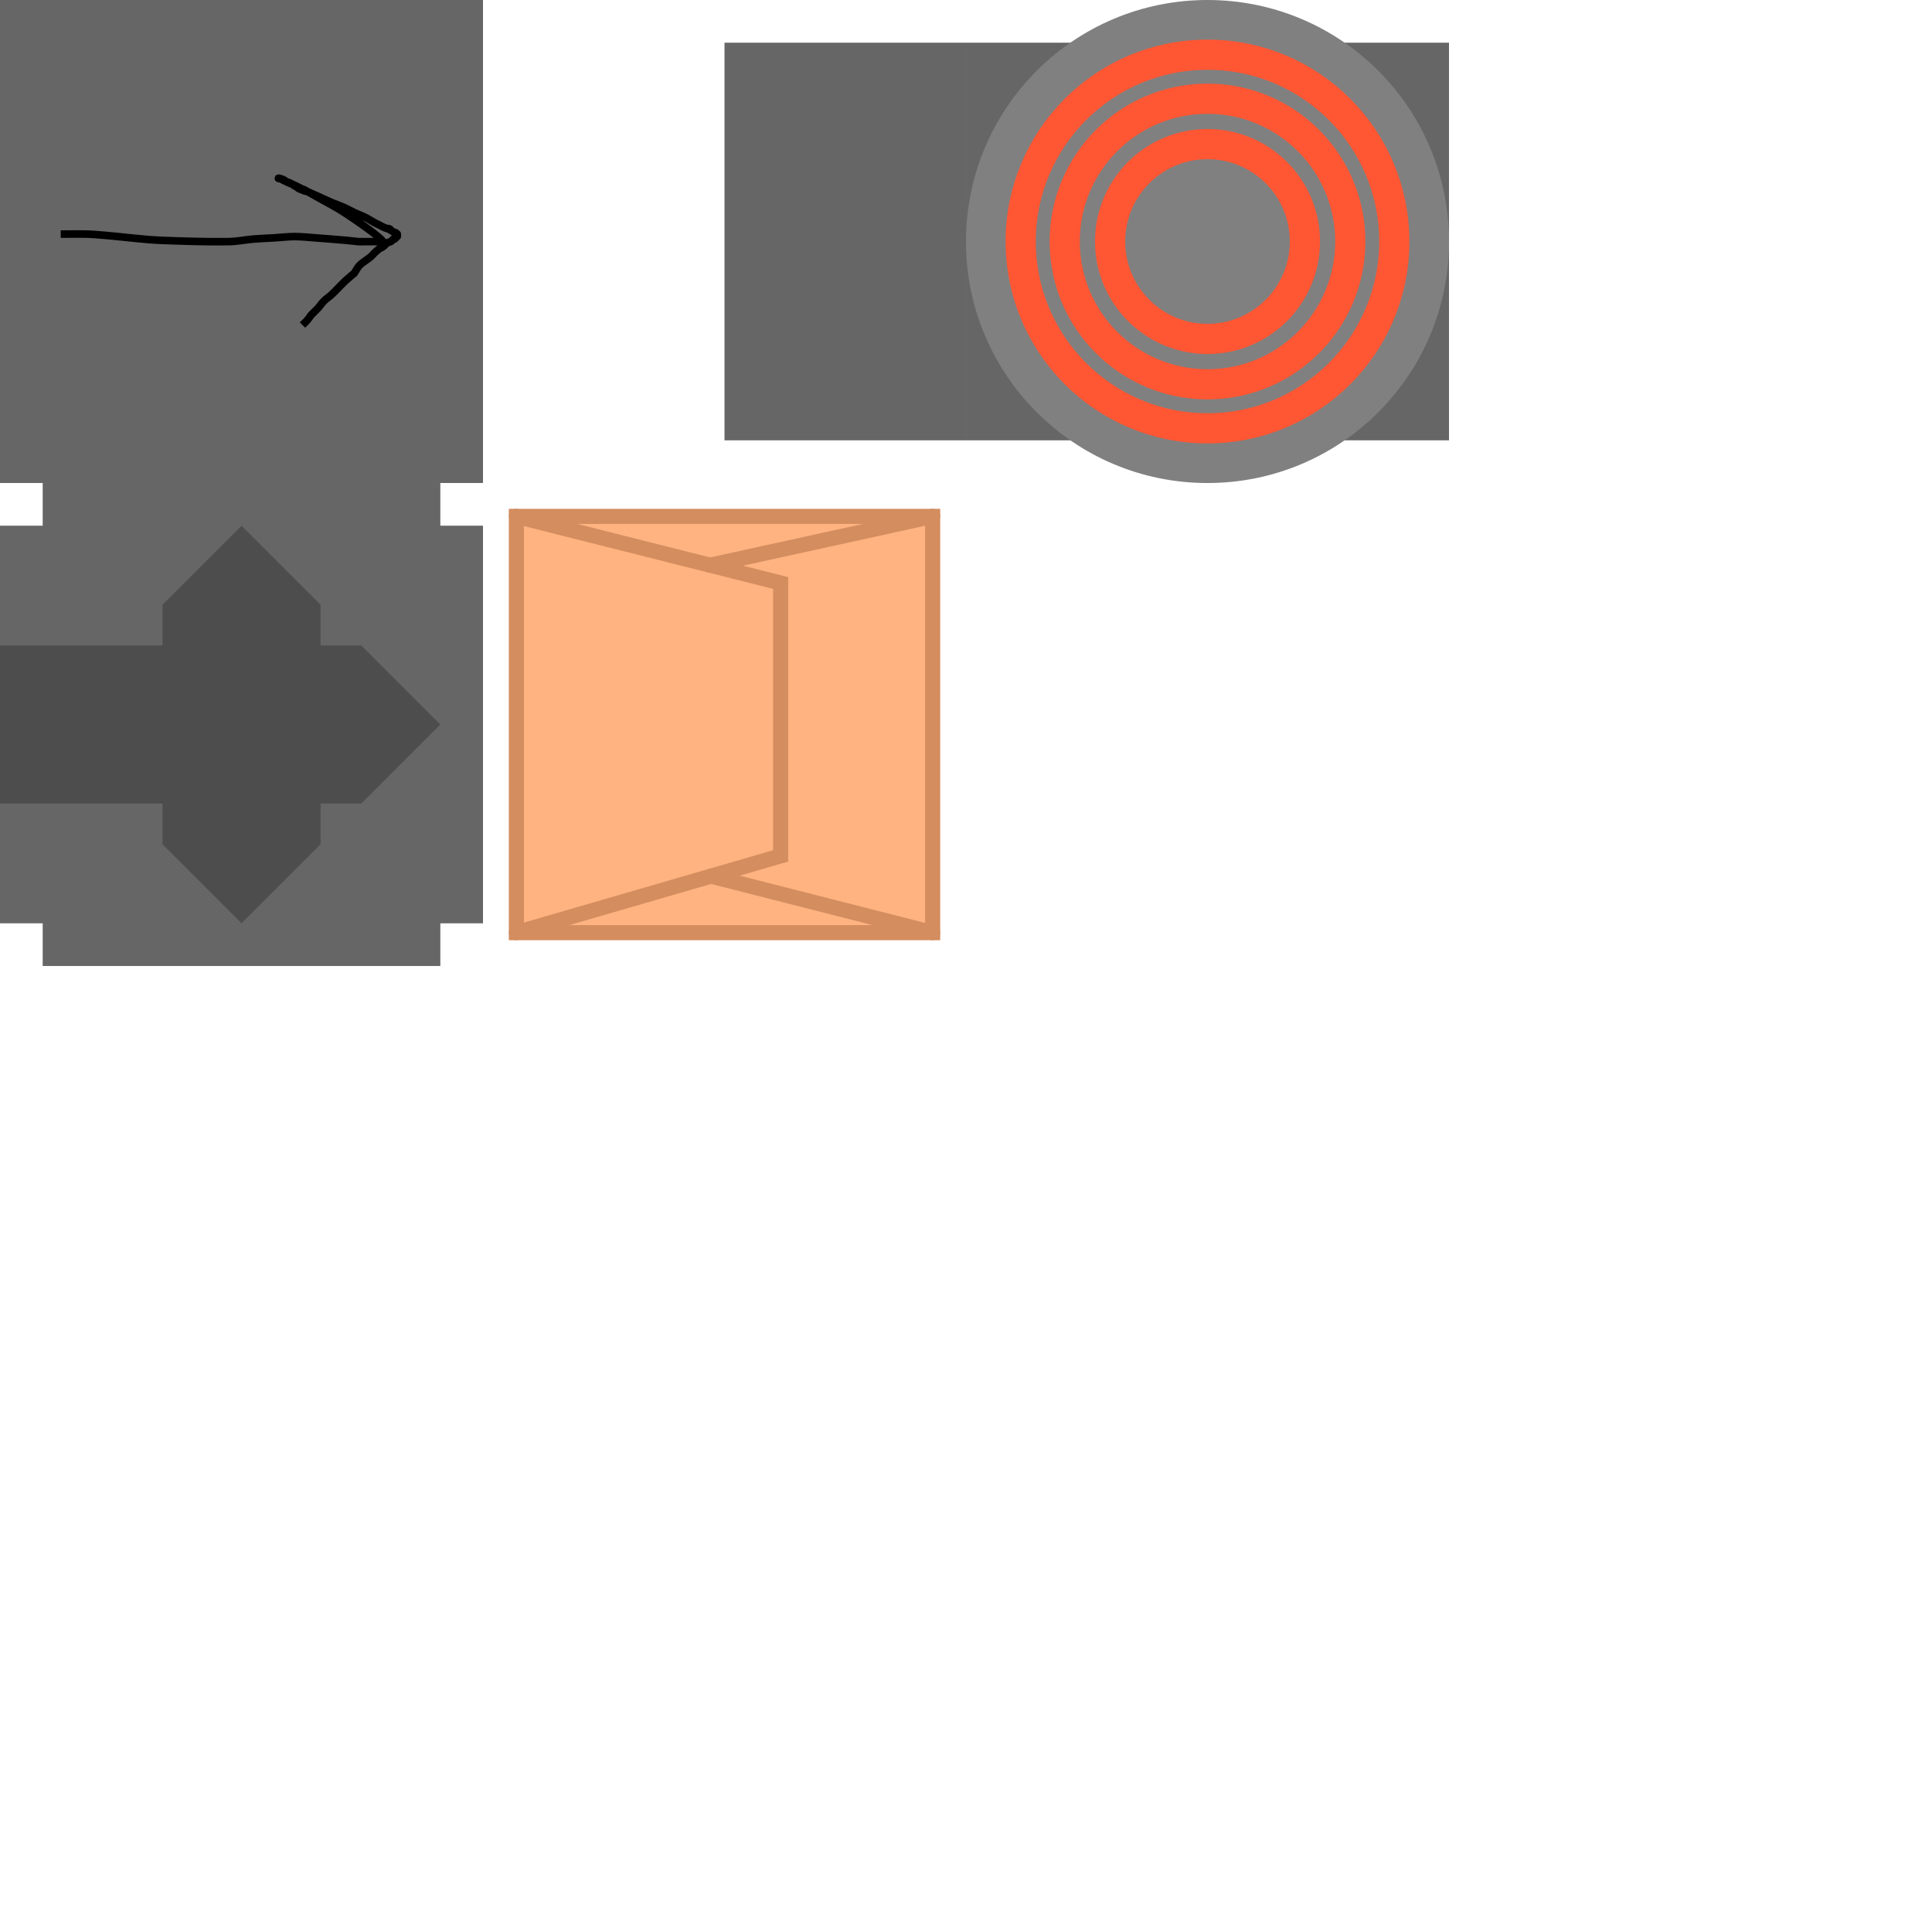
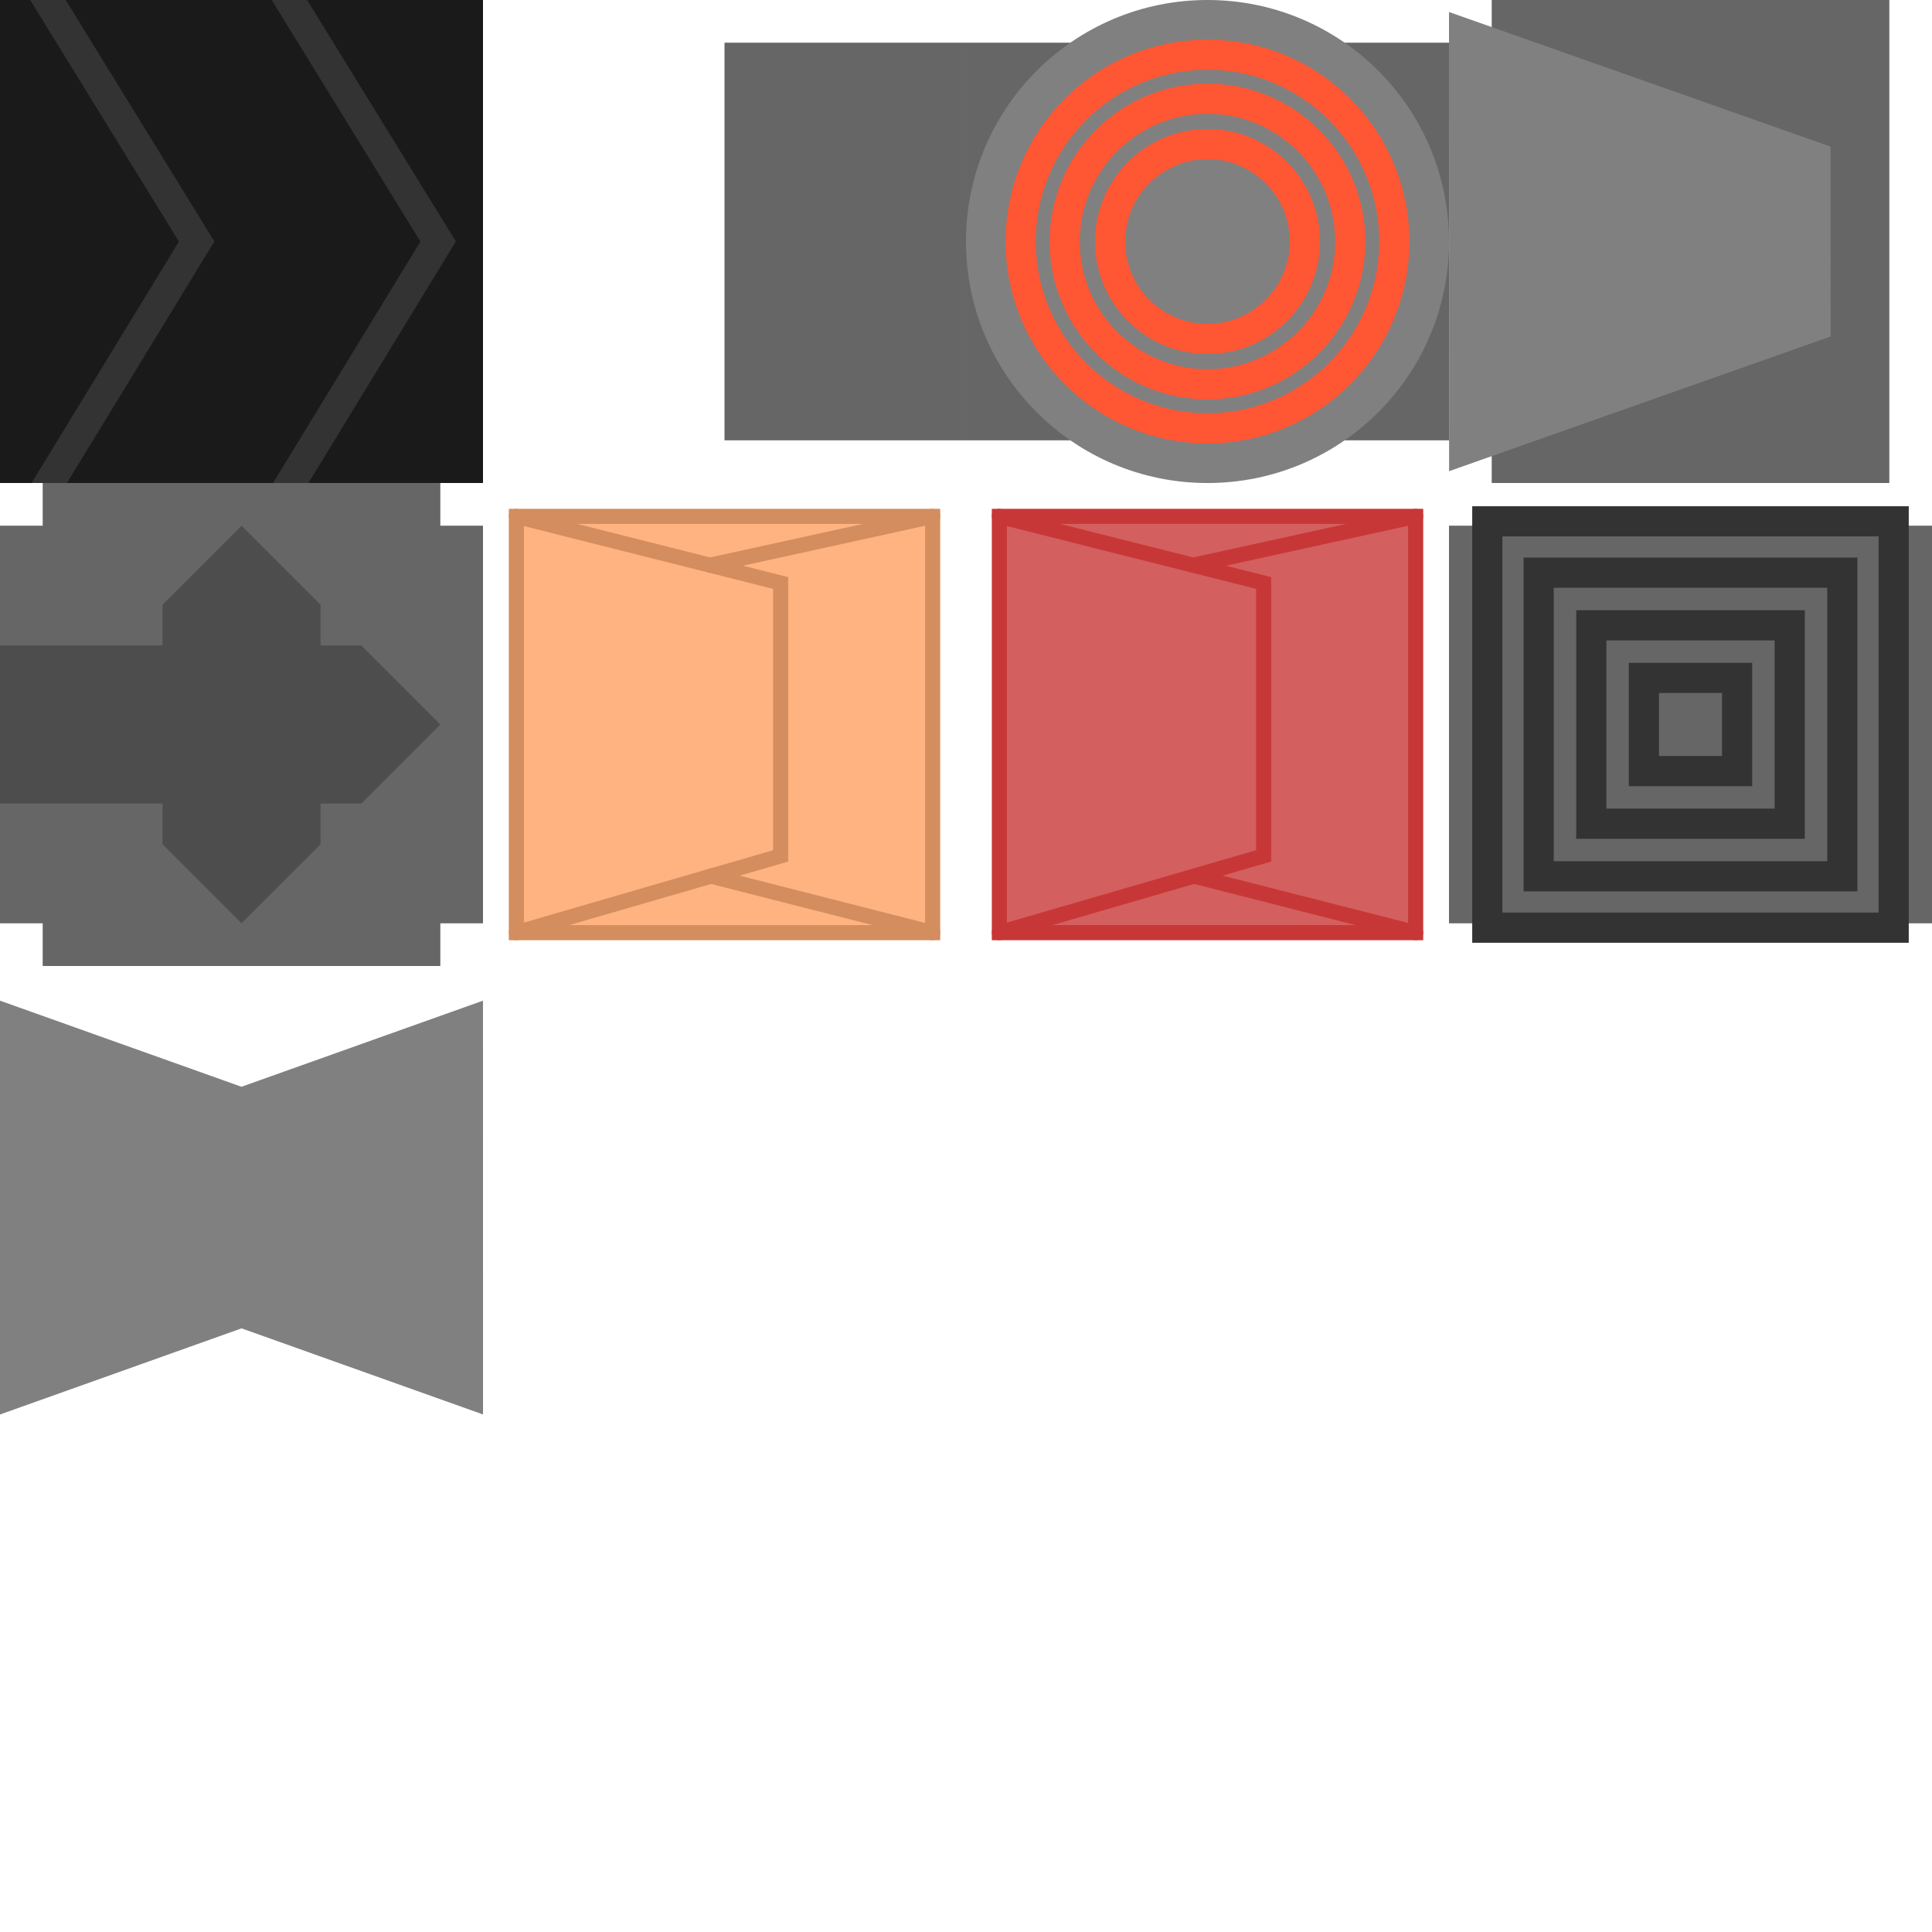
<svg xmlns="http://www.w3.org/2000/svg" width="256" height="256" viewBox="0 0 67.733 67.733" version="1.1" id="svg630">
  <defs id="defs627">
-     </defs>
+     <filter id="selectable_hidder_filter" width="1" height="1" x="0" y="0" style="color-interpolation-filters:sRGB;">
+       <feComposite id="boolops_hidder_primitive" result="composite1" operator="arithmetic" in2="SourceGraphic" in="BackgroundImage" />
+     </filter>
+   </defs>
  <g id="layer1">
    <rect style="fill:#666666;fill-rule:evenodd;stroke-width:1.058;stroke-linejoin:round;stop-color:#000000" id="rect7711" width="8.467" height="13.94" x="25.4" y="1.497" rx="0" />
-     <rect style="fill:#666666;fill-rule:evenodd;stroke-width:1.058;stroke-linejoin:round;stop-color:#000000" id="rect805" width="16.933" height="16.933" x="0" y="0" rx="0" />
-     <path style="fill:none;fill-rule:evenodd;stroke:#000000;stroke-width:0.265px;stroke-linecap:butt;stroke-linejoin:miter;stroke-opacity:1" d="m 2.129,8.206 c 0.089,0 0.177,0 0.266,0 0.663,0 0.608,-0.014 1.286,0.044 0.646,0.055 1.352,0.153 1.996,0.177 0.783,0.03 1.567,0.055 2.351,0.044 0.282,-0.004 0.561,-0.065 0.843,-0.089 0.251,-0.021 0.503,-0.029 0.754,-0.044 0.237,-0.014 0.473,-0.044 0.71,-0.044 0.237,0 0.473,0.028 0.71,0.044 0.17,0.012 0.924,0.071 1.109,0.089 0.586,0.056 0.201,0.044 0.71,0.044 0.133,0 0.266,0 0.399,0 0.03,0 0.059,0 0.089,0 0.015,0 0.034,0.01 0.044,0 0.01,-0.01 0.01,-0.034 0,-0.044 C 13.299,8.331 13.192,8.245 13.085,8.161 12.802,7.941 12.207,7.532 11.931,7.363 11.7,7.221 11.459,7.096 11.222,6.964 c -1.181,-0.656 -0.004,-0.033 -0.754,-0.355 -0.019,-0.008 -0.027,-0.033 -0.044,-0.044 -0.028,-0.018 -0.06,-0.027 -0.089,-0.044 -0.046,-0.027 -0.085,-0.065 -0.133,-0.089 -0.071,-0.036 -0.149,-0.056 -0.222,-0.089 -0.06,-0.027 -0.116,-0.064 -0.177,-0.089 -0.014,-0.005 -0.044,-0.015 -0.044,0 0,0.015 0.03,-0.004 0.044,0 0.045,0.011 0.091,0.023 0.133,0.044 0.048,0.024 0.085,0.065 0.133,0.089 0.071,0.036 0.149,0.056 0.222,0.089 0.151,0.067 0.294,0.152 0.444,0.222 0.132,0.062 0.266,0.118 0.399,0.177 0.163,0.074 0.325,0.148 0.488,0.222 0.148,0.059 0.298,0.113 0.444,0.177 0.121,0.054 0.235,0.121 0.355,0.177 0.132,0.062 0.269,0.112 0.399,0.177 0.107,0.053 0.206,0.12 0.31,0.177 0.058,0.032 0.118,0.059 0.177,0.089 0.059,0.03 0.116,0.065 0.177,0.089 0.512,0.192 -0.19,-0.149 0.355,0.177 0.013,0.008 0.034,-0.01 0.044,0 0.01,0.01 -0.01,0.034 0,0.044 0.01,0.01 0.034,-0.01 0.044,0 0.01,0.01 0,0.03 0,0.044 0,0.015 0.01,0.034 0,0.044 -0.01,0.01 -0.034,-0.01 -0.044,0 -0.01,0.01 0.01,0.034 0,0.044 -0.01,0.01 -0.034,-0.01 -0.044,0 -0.01,0.01 0.01,0.034 0,0.044 -0.01,0.01 -0.031,-0.007 -0.044,0 -0.037,0.019 -0.051,0.07 -0.089,0.089 -0.042,0.021 -0.093,0.02 -0.133,0.044 -0.036,0.022 -0.056,0.063 -0.089,0.089 -0.276,0.221 0.022,-0.07 -0.31,0.222 -0.063,0.055 -0.114,0.122 -0.177,0.177 -0.1,0.087 -0.316,0.218 -0.399,0.31 -0.071,0.079 -0.118,0.177 -0.177,0.266 -0.103,0.089 -0.211,0.173 -0.31,0.266 -0.167,0.158 -0.32,0.33 -0.488,0.488 -0.084,0.079 -0.184,0.14 -0.266,0.222 -0.082,0.082 -0.144,0.181 -0.222,0.266 -0.07,0.077 -0.152,0.144 -0.222,0.222 -0.049,0.055 -0.085,0.121 -0.133,0.177 -0.054,0.064 -0.118,0.118 -0.177,0.177" id="path880" />
+     <rect style="fill:#1a1a1a;fill-rule:evenodd;stroke-width:1.058;stroke-linejoin:round;stop-color:#000000" id="rect805" width="16.933" height="16.933" x="0" y="0" rx="0" class="UnoptimicedTransforms" />
    <rect style="fill:#666666;fill-rule:evenodd;stroke-width:1.058;stroke-linejoin:round;stop-color:#000000" id="rect1317" width="16.933" height="13.94" x="33.867" y="1.497" rx="0" />
    <circle style="fill:#808080;fill-rule:evenodd;stroke:none;stroke-width:1.058;stroke-linejoin:round;stop-color:#000000" id="path1475" cx="42.333" cy="8.467" r="8.467" />
    <circle style="fill:none;fill-rule:evenodd;stroke:#ff5633;stroke-width:1.058;stroke-linejoin:round;stroke-opacity:1;stop-color:#000000" id="circle1531" cx="42.333" cy="8.467" r="6.549" />
    <circle style="fill:none;fill-rule:evenodd;stroke:#ff5633;stroke-width:1.058;stroke-linejoin:round;stroke-opacity:1;stop-color:#000000" id="circle2087" cx="42.333" cy="8.467" r="5.006" />
    <circle style="fill:none;fill-rule:evenodd;stroke:#ff5633;stroke-width:1.058;stroke-linejoin:round;stroke-opacity:1;stop-color:#000000" id="circle2815" cx="42.333" cy="8.467" r="3.415" />
    <g id="g9256">
      <rect style="fill:#ffb380;fill-rule:evenodd;stroke:#d38d5f;stroke-width:0.529;stroke-linejoin:miter;stroke-dasharray:none;stroke-opacity:1;stop-color:#000000" id="rect7647" width="14.595" height="14.595" x="18.103" y="18.103" />
      <path style="font-variation-settings:normal;opacity:1;fill:none;fill-opacity:1;fill-rule:evenodd;stroke:#d38d5f;stroke-width:0.529;stroke-linecap:round;stroke-linejoin:miter;stroke-miterlimit:4;stroke-dasharray:none;stroke-dashoffset:0;stroke-opacity:1;stop-color:#000000;stop-opacity:1" d="m 18.103,18.103 9.265,2.336 v 9.567 l -9.265,2.691" id="path7701" />
      <path style="font-variation-settings:normal;opacity:1;fill:#c87137;fill-opacity:1;fill-rule:evenodd;stroke:#d38d5f;stroke-width:0.529;stroke-linecap:round;stroke-linejoin:miter;stroke-miterlimit:4;stroke-dasharray:none;stroke-dashoffset:0;stroke-opacity:1;stop-color:#000000;stop-opacity:1" d="m 32.697,32.697 -7.772,-1.982" id="path7707" />
      <path style="font-variation-settings:normal;opacity:1;fill:#808080;fill-opacity:1;fill-rule:evenodd;stroke:#d38d5f;stroke-width:0.529;stroke-linecap:round;stroke-linejoin:miter;stroke-miterlimit:4;stroke-dasharray:none;stroke-dashoffset:0;stroke-opacity:1;stop-color:#000000;stop-opacity:1" d="m 32.697,18.103 -7.804,1.712" id="path7709" />
    </g>
    <rect style="fill:#666666;fill-rule:evenodd;stroke-width:1.058;stroke-linejoin:round;stop-color:#000000" id="rect7787" width="16.933" height="13.94" x="0" y="18.43" rx="0" />
    <rect style="fill:#666666;fill-rule:evenodd;stroke-width:1.058;stroke-linejoin:round;stop-color:#000000" id="rect7789" width="16.933" height="13.94" x="16.933" y="-15.437" rx="0" transform="rotate(90)" />
    <path id="path7791" style="font-variation-settings:normal;opacity:1;vector-effect:none;fill:#4d4d4d;fill-opacity:1;fill-rule:evenodd;stroke:none;stroke-width:5;stroke-linecap:round;stroke-linejoin:miter;stroke-miterlimit:4;stroke-dasharray:none;stroke-dashoffset:0;stroke-opacity:1;-inkscape-stroke:none;stop-color:#000000;stop-opacity:1" d="M 8.467 18.43 L 5.697 21.2 L 5.697 22.63 L 0 22.63 L 0 25.401 L 0 28.17 L 5.697 28.17 L 5.697 29.599 L 8.467 32.369 L 11.237 29.6 L 11.237 28.17 L 12.667 28.17 L 15.437 25.401 L 12.667 22.63 L 11.237 22.63 L 11.237 21.2 L 8.467 18.43 z " />
+     <g id="g9300" style="stroke:#c83737">
+       <rect style="fill:#d35f5f;fill-rule:evenodd;stroke:#c83737;stroke-width:0.529;stroke-linejoin:miter;stroke-dasharray:none;stroke-opacity:1;stop-color:#000000" id="rect9282" width="14.595" height="14.595" x="35.036" y="18.103" />
+       <path style="font-variation-settings:normal;fill:none;fill-opacity:1;fill-rule:evenodd;stroke:#c83737;stroke-width:0.529;stroke-linecap:round;stroke-linejoin:miter;stroke-miterlimit:4;stroke-dasharray:none;stroke-dashoffset:0;stroke-opacity:1;stop-color:#000000" d="m 35.036,18.103 9.265,2.336 v 9.567 l -9.265,2.691" id="path9284" />
+       <path style="font-variation-settings:normal;fill:none;fill-opacity:1;fill-rule:evenodd;stroke:#c83737;stroke-width:0.529;stroke-linecap:round;stroke-linejoin:miter;stroke-miterlimit:4;stroke-dasharray:none;stroke-dashoffset:0;stroke-opacity:1;stop-color:#000000" d="m 49.631,32.697 -7.772,-1.982" id="path9286" />
+       <path style="font-variation-settings:normal;fill:none;fill-opacity:1;fill-rule:evenodd;stroke:#c83737;stroke-width:0.529;stroke-linecap:round;stroke-linejoin:miter;stroke-miterlimit:4;stroke-dasharray:none;stroke-dashoffset:0;stroke-opacity:1;stop-color:#000000" d="m 49.631,18.103 -7.804,1.712" id="path9288" />
+     </g>
+     <rect style="fill:#1a1a1a;fill-rule:evenodd;stroke-width:1.058;stroke-linejoin:round;stop-color:#000000;filter:url(#selectable_hidder_filter)" id="use12558" width="16.933" height="16.933" x="0" y="0" rx="0" class="UnoptimicedTransforms" />
+     <path style="color:#000000;fill:#333333;stroke-linecap:square;-inkscape-stroke:none" d="M 1.106,16.934 H 2.346 L 7.516,8.465 2.302,0 1.058,0 1.229,0.277 6.273,8.469 1.275,16.658 Z m 8.466,0 H 10.813 L 15.982,8.465 10.767,0 9.525,0 9.695,0.277 14.74,8.469 9.74,16.658 Z" id="path10875" class="UnoptimicedTransforms" />
+     <rect style="fill:#666666;fill-rule:evenodd;stroke-width:1.058;stroke-linejoin:round;stop-color:#000000" id="rect21518" width="16.933" height="13.94" x="-4.7683716e-07" y="-66.237" rx="0" transform="rotate(90)" />
+     <path style="font-variation-settings:normal;opacity:1;vector-effect:none;fill:#808080;fill-opacity:1;fill-rule:evenodd;stroke:none;stroke-width:5;stroke-linecap:round;stroke-linejoin:miter;stroke-miterlimit:4;stroke-dasharray:none;stroke-dashoffset:0;stroke-opacity:1;-inkscape-stroke:none;stop-color:#000000;stop-opacity:1" d="M 50.8,0.421 64.179,5.14 V 8.468 l 8.29e-4,3.329 -13.377,4.722" id="path21538" class="UnoptimicedTransforms" />
+     <rect style="fill:#666666;fill-rule:evenodd;stroke-width:1.058;stroke-linejoin:round;stop-color:#000000" id="rect21544" width="16.933" height="13.94" x="50.8" y="18.43" rx="0" />
+     <rect style="fill:none;fill-rule:evenodd;stroke:#333333;stroke-width:1.058;stroke-linecap:square;stroke-linejoin:miter;stroke-dasharray:none;stroke-opacity:1;stop-color:#000000" id="rect21600" width="6.956" height="6.956" x="55.789" y="21.922" />
+     <rect style="fill:none;fill-rule:evenodd;stroke:#333333;stroke-width:1.058;stroke-linecap:square;stroke-linejoin:miter;stroke-dasharray:none;stroke-opacity:1;stop-color:#000000" id="rect21602" width="10.645" height="10.645" x="53.944" y="20.077" />
+     <rect style="fill:none;fill-rule:evenodd;stroke:#333333;stroke-width:1.058;stroke-linecap:square;stroke-linejoin:miter;stroke-dasharray:none;stroke-opacity:1;stop-color:#000000" id="rect21604" width="3.267" height="3.267" x="57.633" y="23.766" />
+     <rect style="fill:none;fill-rule:evenodd;stroke:#333333;stroke-width:1.058;stroke-linecap:square;stroke-linejoin:miter;stroke-dasharray:none;stroke-opacity:1;stop-color:#000000" id="rect21606" width="14.246" height="14.246" x="52.143" y="18.277" />
+     <path style="font-variation-settings:normal;opacity:1;vector-effect:none;fill:#808080;fill-opacity:1;fill-rule:evenodd;stroke:none;stroke-width:5;stroke-linecap:round;stroke-linejoin:miter;stroke-miterlimit:4;stroke-dasharray:none;stroke-dashoffset:0;stroke-opacity:1;-inkscape-stroke:none;stop-color:#000000;stop-opacity:1" d="m 50.8,1.215 8.467,3.019 0,4.235 0,4.235 -8.467,3.019 M 67.733,1.215 59.267,4.233 l 0,4.235 0,4.235 8.467,3.019" id="path21626" class="UnoptimicedTransforms" transform="translate(-50.8,33.86667)" />
  </g>
</svg>
